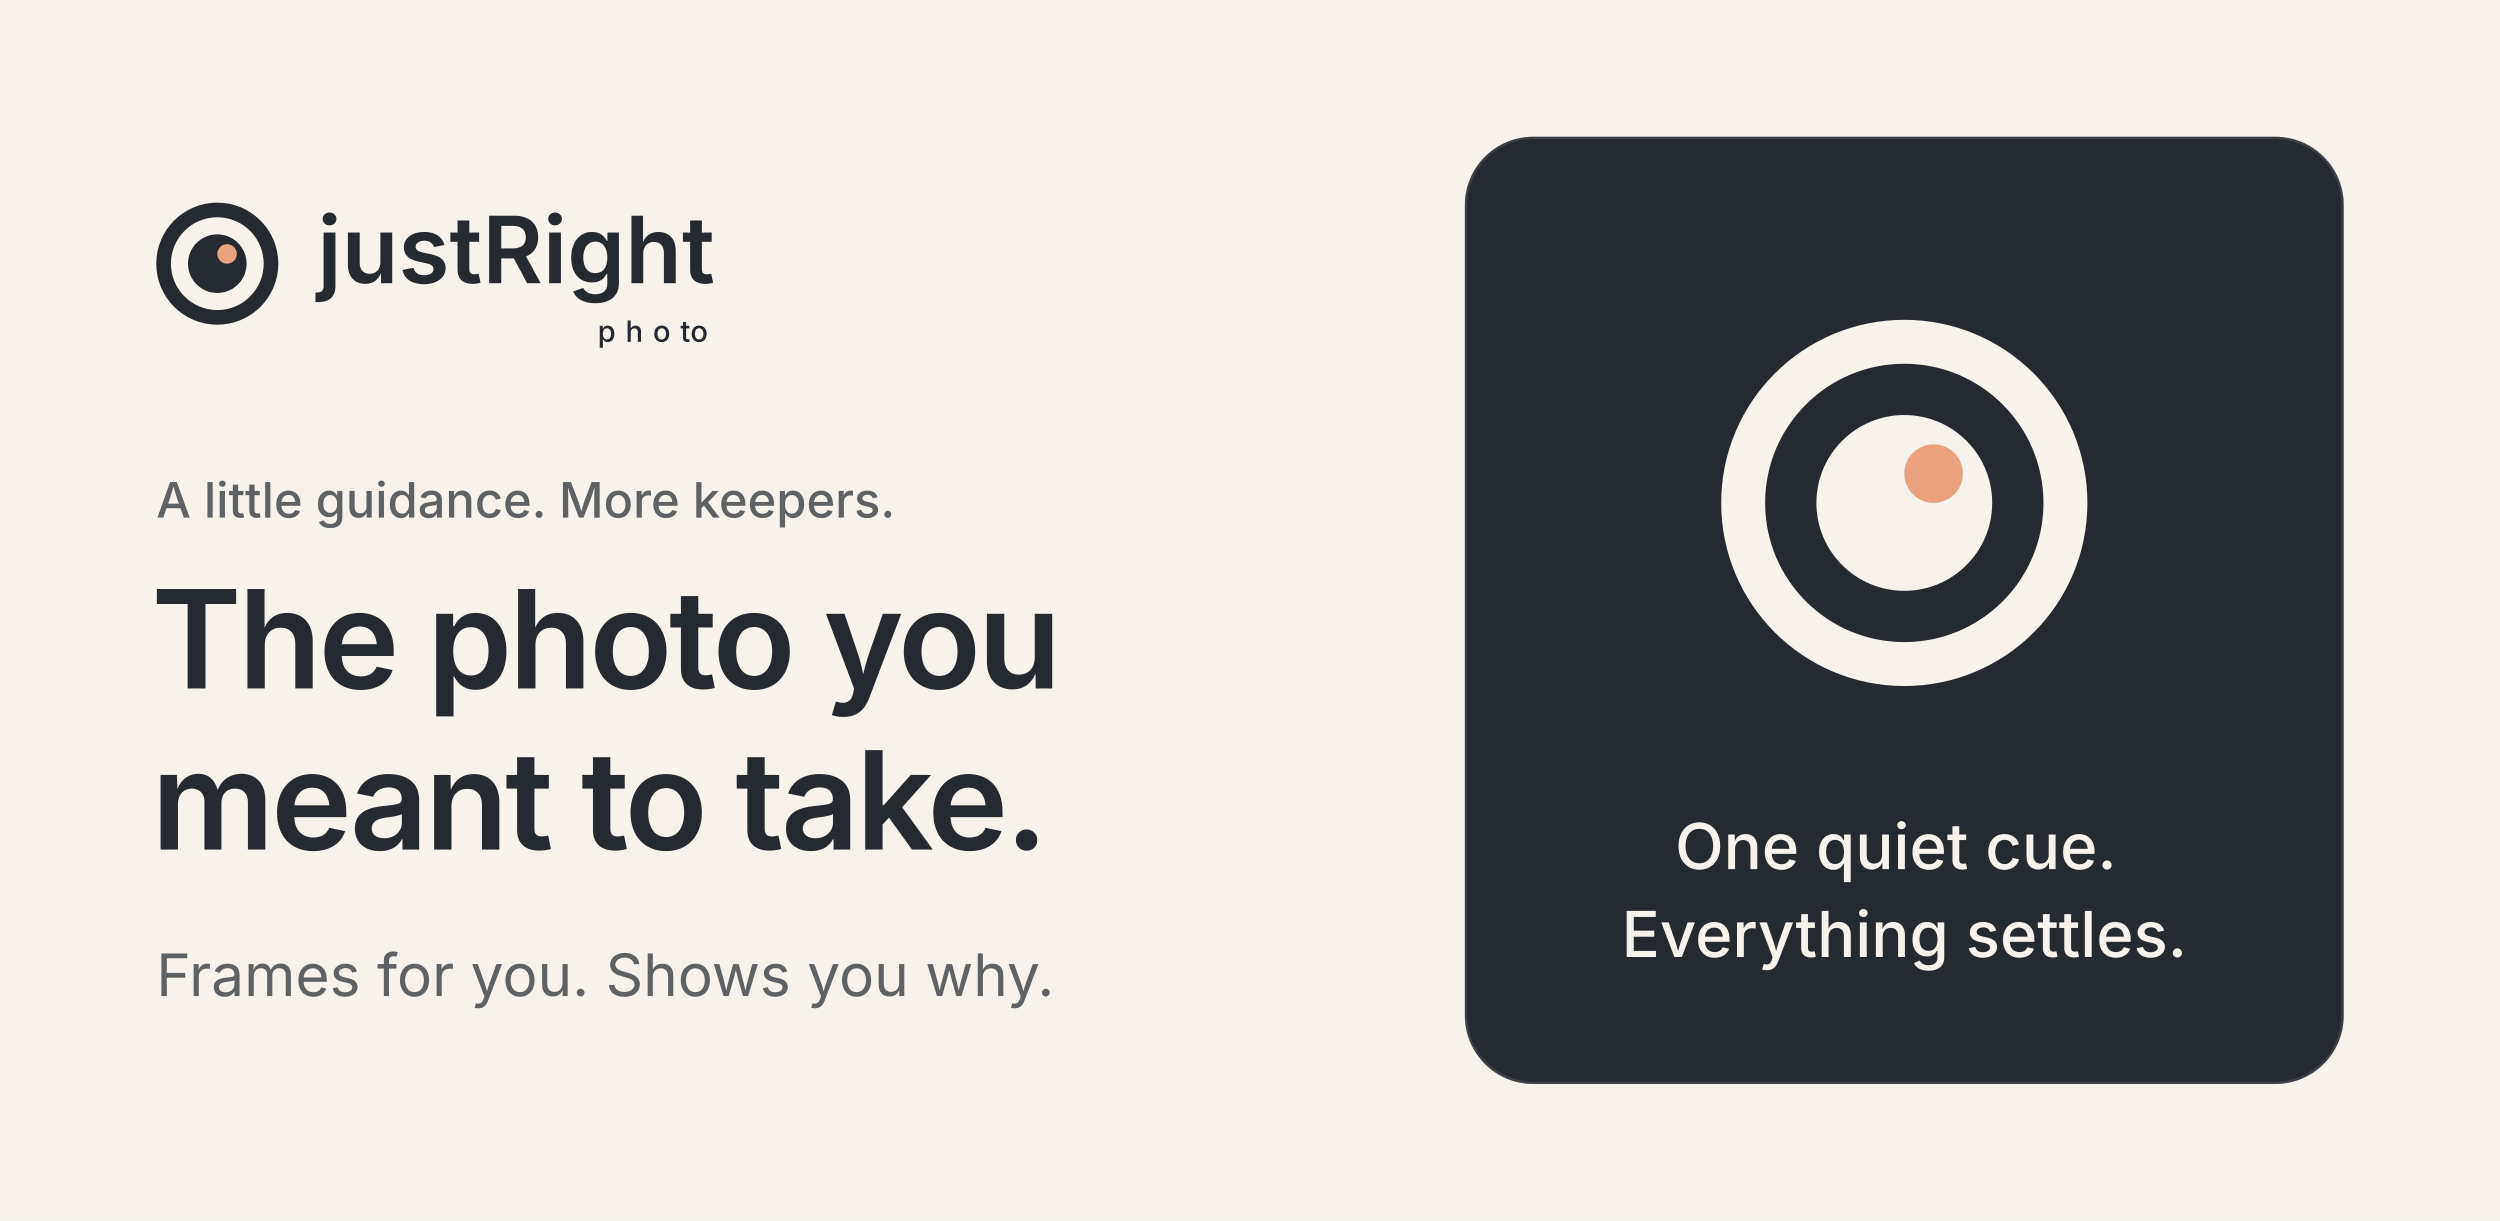
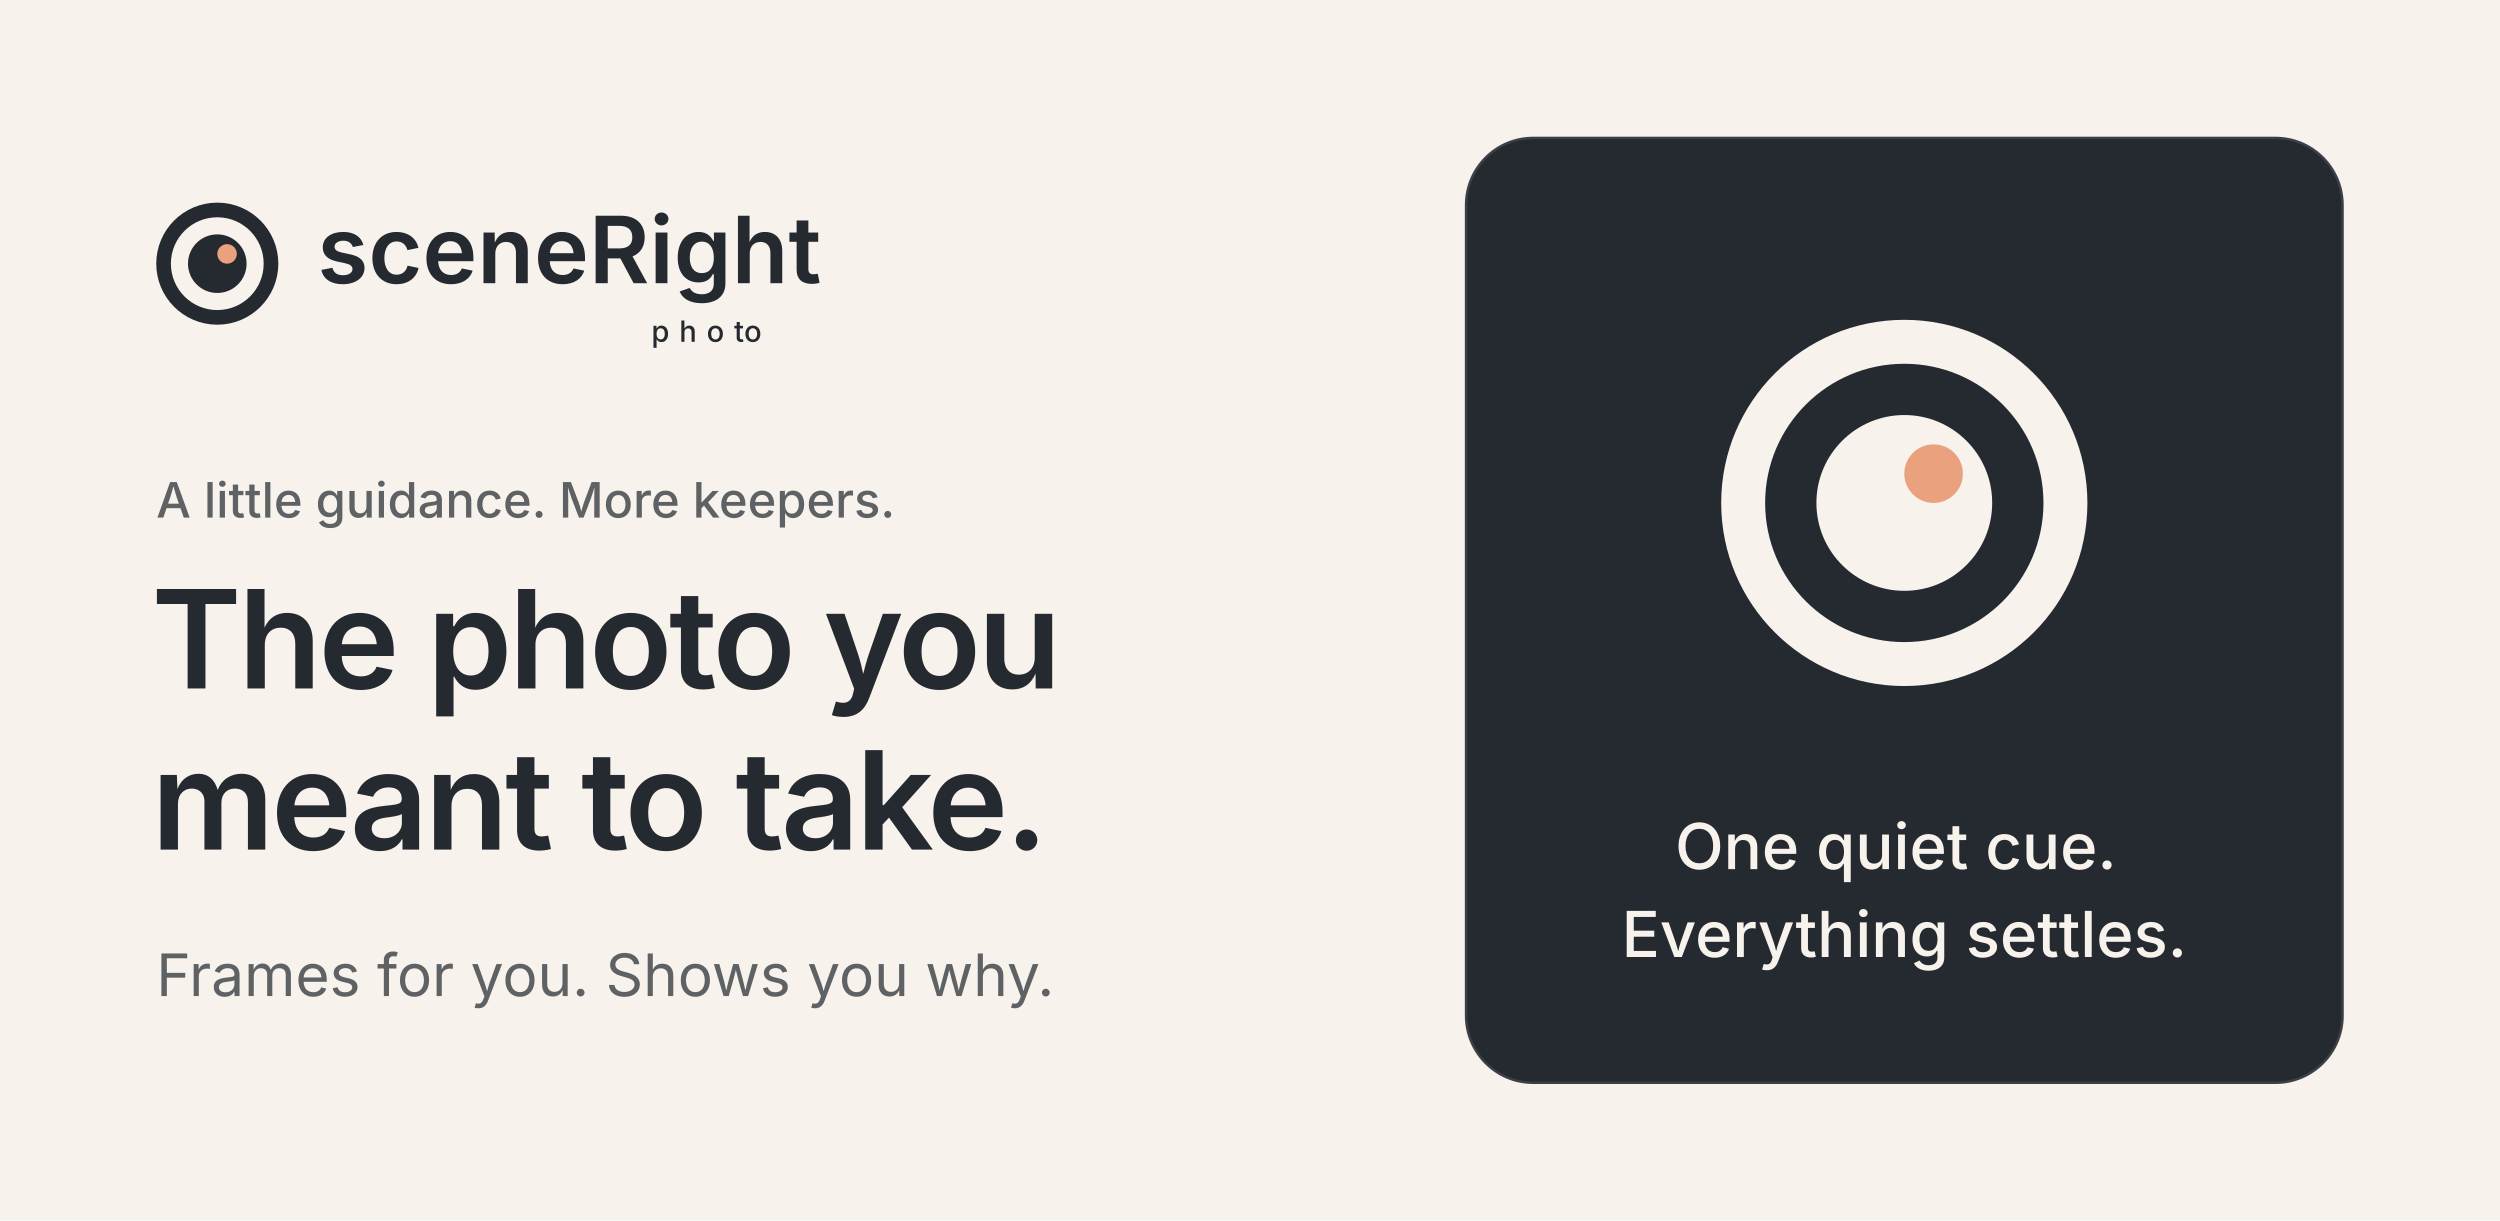
<svg xmlns="http://www.w3.org/2000/svg" width="1024" height="500" viewBox="0 0 1024 500">
  <rect width="1024" height="500" fill="#F7F3EC" />
  <g transform="translate(89,108)">
    <circle cx="0" cy="0" r="22" fill="none" stroke="#252A31" stroke-width="6" />
    <circle cx="0" cy="0" r="12" fill="#252A31" />
    <circle cx="4" cy="-4" r="4" fill="#E9A17E" />
  </g>
-   <text x="130" y="116" textLength="160" lengthAdjust="spacing" font-family="Inter, Roboto, 'Helvetica Neue', Arial, sans-serif" font-size="38" font-weight="600" fill="#252A31">justRight</text>
-   <text x="290" y="140" text-anchor="end" font-family="Inter, Roboto, 'Helvetica Neue', Arial, sans-serif" font-size="12" font-weight="500" letter-spacing="4" fill="#252A31">phot<tspan letter-spacing="0">o</tspan>
+   <text x="130" y="116" textLength="182" lengthAdjust="spacing" font-family="Inter, Roboto, 'Helvetica Neue', Arial, sans-serif" font-size="38" font-weight="600" fill="#252A31">sceneRight</text>
+   <text x="312" y="140" text-anchor="end" font-family="Inter, Roboto, 'Helvetica Neue', Arial, sans-serif" font-size="12" font-weight="500" letter-spacing="4" fill="#252A31">phot<tspan letter-spacing="0">o</tspan>
  </text>
  <text x="64" y="212" font-family="Inter, Roboto, 'Helvetica Neue', Arial, sans-serif" font-size="20" font-weight="500" fill="#252A31" fill-opacity="0.72">A little guidance. More keepers.</text>
  <text font-family="Inter, Roboto, 'Helvetica Neue', Arial, sans-serif" font-weight="600" font-size="56" letter-spacing="-1.4" fill="#252A31">
    <tspan x="62" y="282">The photo you</tspan>
    <tspan x="62" y="348">meant to take.</tspan>
  </text>
  <text x="64" y="408" font-family="Inter, Roboto, 'Helvetica Neue', Arial, sans-serif" font-size="24" fill="#252A31" fill-opacity="0.72">Frames for you. Shows you why.</text>
  <rect x="600" y="56" width="360" height="388" rx="28" fill="#252A31" />
  <rect x="600.5" y="56.5" width="359" height="387" rx="27.5" fill="none" stroke="#E2E5E4" stroke-opacity="0.12" />
  <g transform="translate(780,206) scale(3)">
    <circle cx="0" cy="0" r="22" fill="none" stroke="#F7F3EC" stroke-width="6" />
    <circle cx="0" cy="0" r="12" fill="#F7F3EC" />
    <circle cx="4" cy="-4" r="4" fill="#E9A17E" />
  </g>
  <text text-anchor="middle" font-family="Inter, Roboto, 'Helvetica Neue', Arial, sans-serif" font-size="26" font-weight="500" fill="#F7F3EC">
    <tspan x="780" y="356">One quiet cue.</tspan>
    <tspan x="780" y="392">Everything settles.</tspan>
  </text>
</svg>
